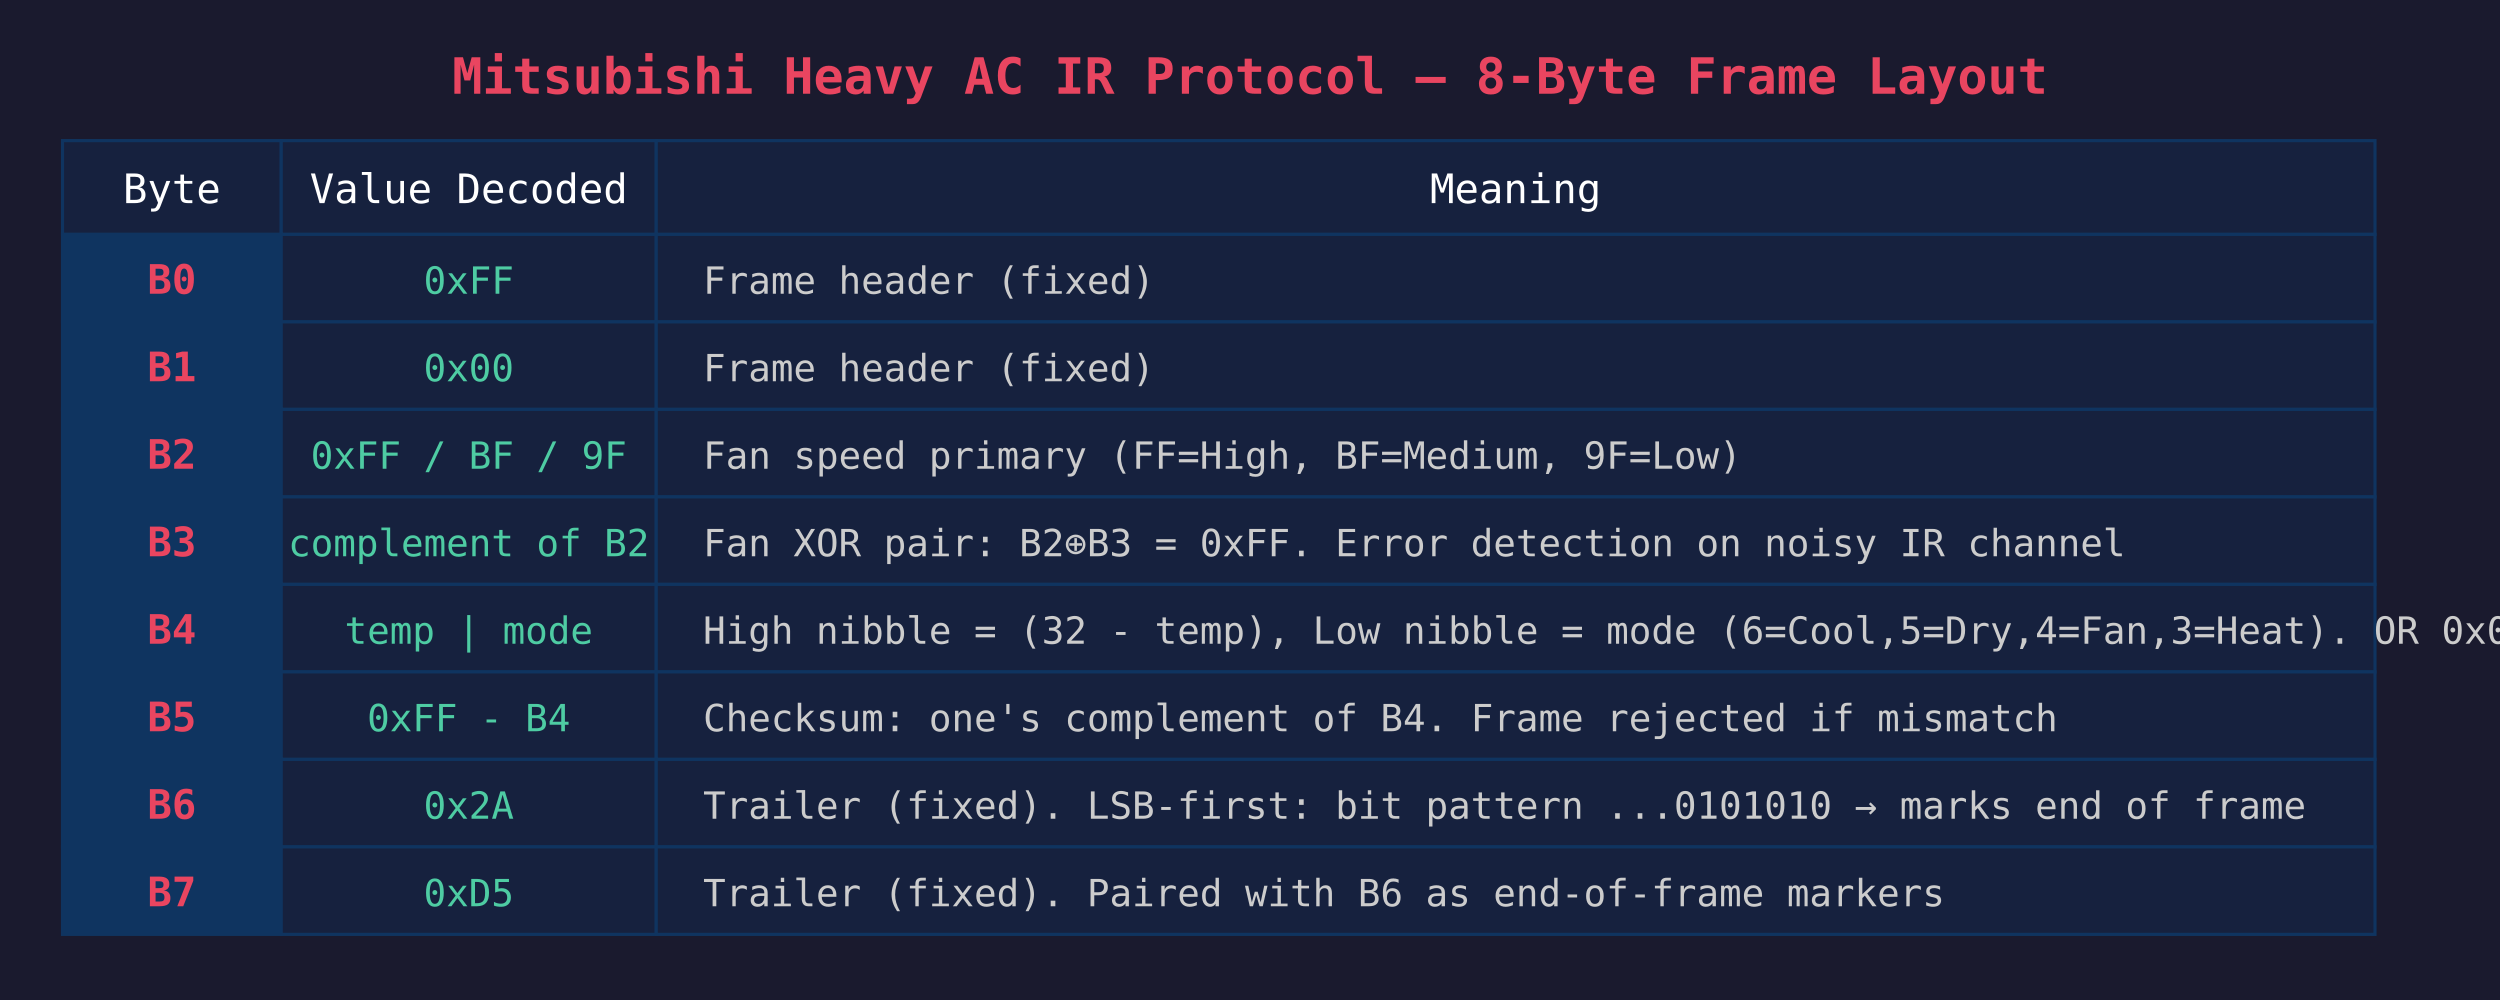
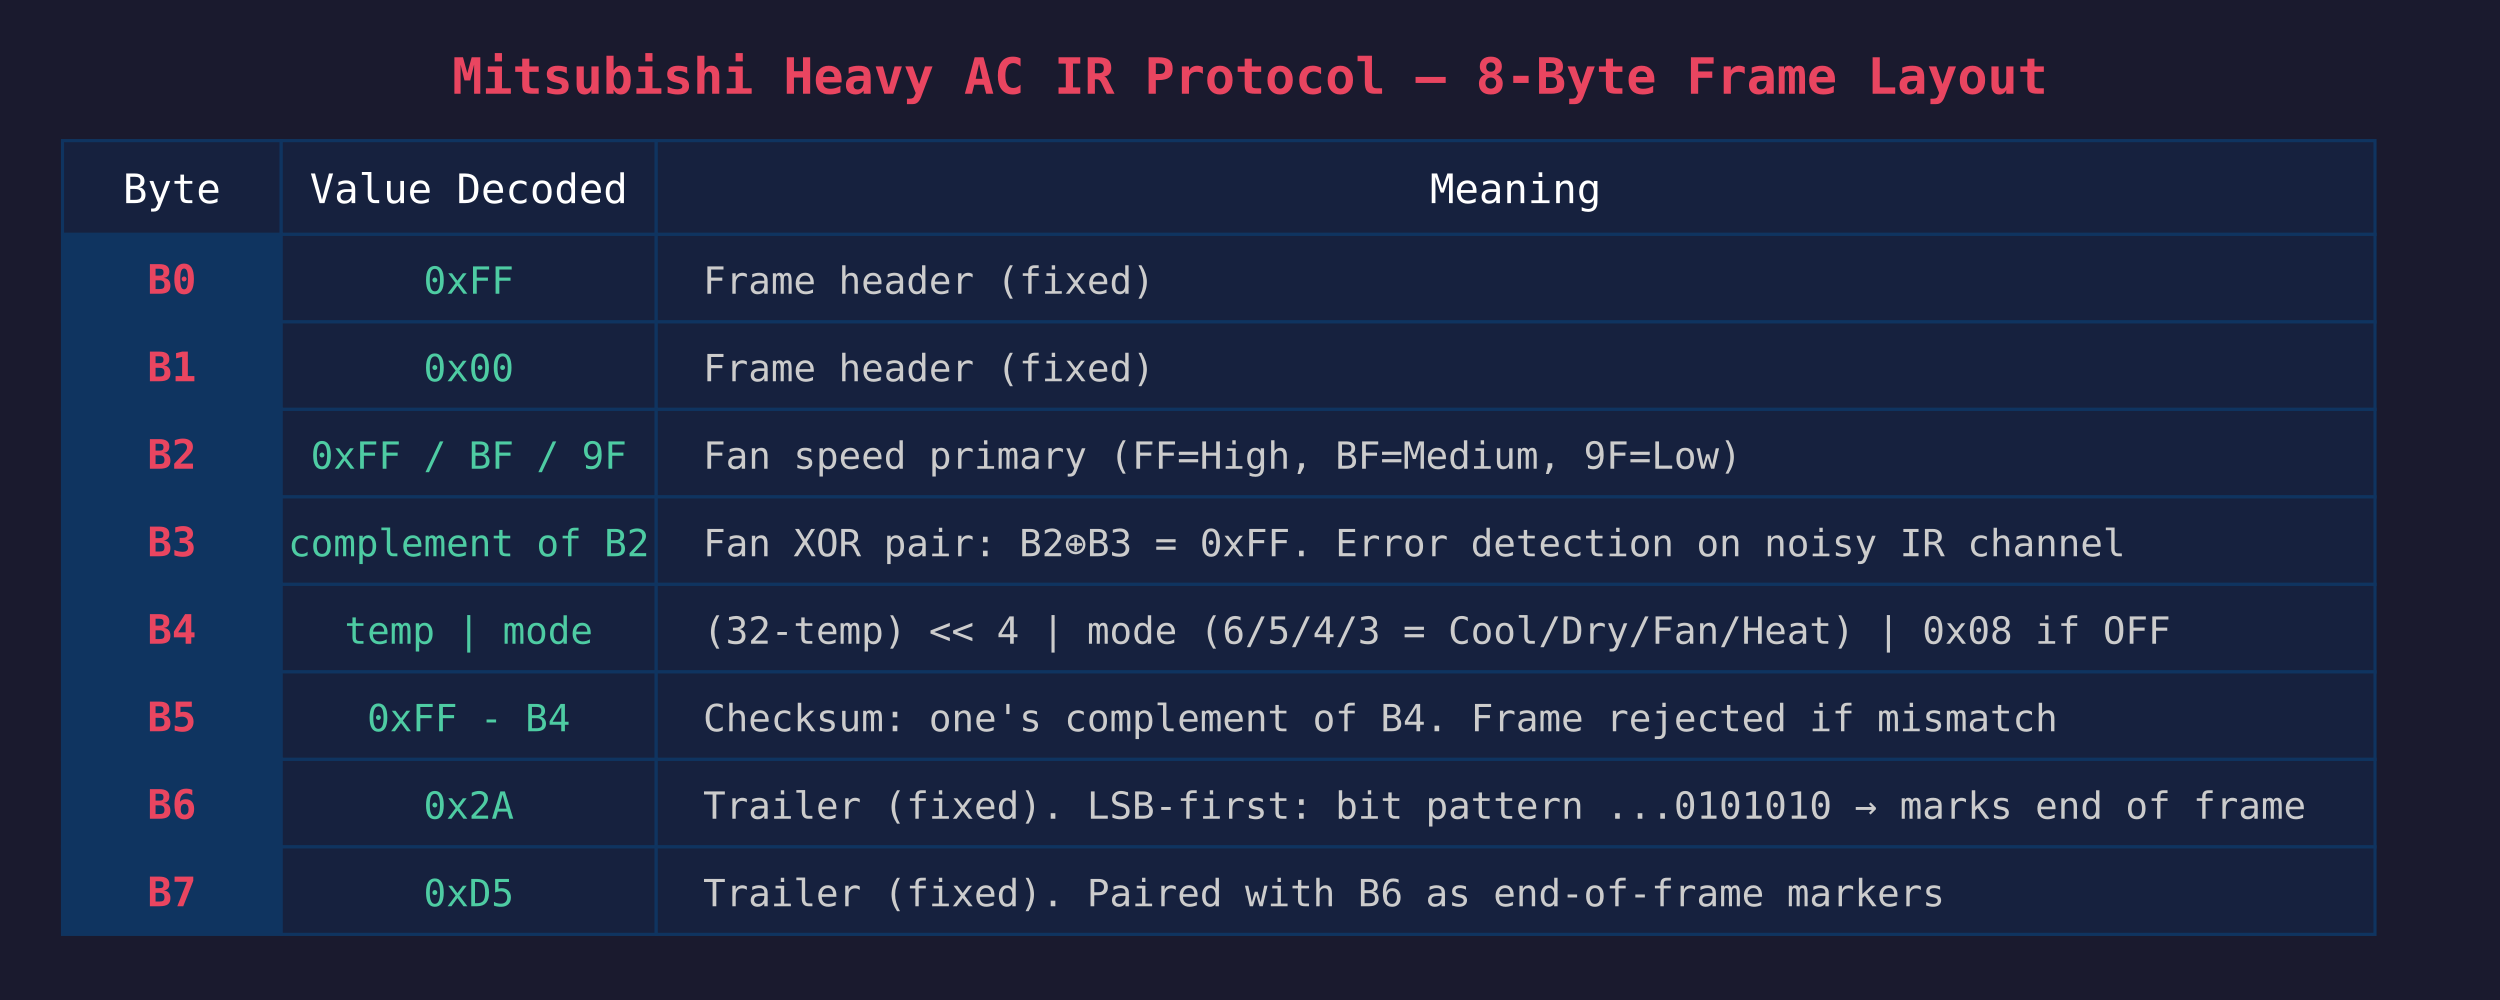
<svg xmlns="http://www.w3.org/2000/svg" viewBox="0 0 800 320" width="800" height="320">
  <rect width="800" height="320" fill="#1a1a2e" />
  <text x="400" y="30" text-anchor="middle" fill="#e94560" font-size="16" font-weight="bold" font-family="monospace">Mitsubishi Heavy AC IR Protocol — 8-Byte Frame Layout</text>
  <rect x="20" y="45" width="70" height="30" fill="#16213e" stroke="#0f3460" />
  <text x="55" y="65" text-anchor="middle" fill="#fff" font-size="13" font-family="monospace">Byte</text>
  <rect x="90" y="45" width="120" height="30" fill="#16213e" stroke="#0f3460" />
  <text x="150" y="65" text-anchor="middle" fill="#fff" font-size="13" font-family="monospace">Value Decoded</text>
  <rect x="210" y="45" width="550" height="30" fill="#16213e" stroke="#0f3460" />
  <text x="485" y="65" text-anchor="middle" fill="#fff" font-size="13" font-family="monospace">Meaning</text>
  <rect x="20" y="75" width="70" height="28" fill="#0f3460" stroke="#0f3460" />
  <text x="55" y="94" text-anchor="middle" fill="#e94560" font-size="13" font-family="monospace" font-weight="bold">B0</text>
  <rect x="90" y="75" width="120" height="28" fill="#16213e" stroke="#0f3460" />
  <text x="150" y="94" text-anchor="middle" fill="#4ecca3" font-size="12" font-family="monospace">0xFF</text>
  <rect x="210" y="75" width="550" height="28" fill="#16213e" stroke="#0f3460" />
  <text x="225" y="94" fill="#ccc" font-size="12" font-family="monospace">Frame header (fixed)</text>
  <rect x="20" y="103" width="70" height="28" fill="#0f3460" stroke="#0f3460" />
  <text x="55" y="122" text-anchor="middle" fill="#e94560" font-size="13" font-family="monospace" font-weight="bold">B1</text>
  <rect x="90" y="103" width="120" height="28" fill="#16213e" stroke="#0f3460" />
  <text x="150" y="122" text-anchor="middle" fill="#4ecca3" font-size="12" font-family="monospace">0x00</text>
  <rect x="210" y="103" width="550" height="28" fill="#16213e" stroke="#0f3460" />
  <text x="225" y="122" fill="#ccc" font-size="12" font-family="monospace">Frame header (fixed)</text>
  <rect x="20" y="131" width="70" height="28" fill="#0f3460" stroke="#0f3460" />
  <text x="55" y="150" text-anchor="middle" fill="#e94560" font-size="13" font-family="monospace" font-weight="bold">B2</text>
  <rect x="90" y="131" width="120" height="28" fill="#16213e" stroke="#0f3460" />
  <text x="150" y="150" text-anchor="middle" fill="#4ecca3" font-size="12" font-family="monospace">0xFF / BF / 9F</text>
  <rect x="210" y="131" width="550" height="28" fill="#16213e" stroke="#0f3460" />
  <text x="225" y="150" fill="#ccc" font-size="12" font-family="monospace">Fan speed primary (FF=High, BF=Medium, 9F=Low)</text>
  <rect x="20" y="159" width="70" height="28" fill="#0f3460" stroke="#0f3460" />
  <text x="55" y="178" text-anchor="middle" fill="#e94560" font-size="13" font-family="monospace" font-weight="bold">B3</text>
  <rect x="90" y="159" width="120" height="28" fill="#16213e" stroke="#0f3460" />
  <text x="150" y="178" text-anchor="middle" fill="#4ecca3" font-size="12" font-family="monospace">complement of B2</text>
  <rect x="210" y="159" width="550" height="28" fill="#16213e" stroke="#0f3460" />
  <text x="225" y="178" fill="#ccc" font-size="12" font-family="monospace">Fan XOR pair: B2⊕B3 = 0xFF. Error detection on noisy IR channel</text>
  <rect x="20" y="187" width="70" height="28" fill="#0f3460" stroke="#0f3460" />
  <text x="55" y="206" text-anchor="middle" fill="#e94560" font-size="13" font-family="monospace" font-weight="bold">B4</text>
  <rect x="90" y="187" width="120" height="28" fill="#16213e" stroke="#0f3460" />
  <text x="150" y="206" text-anchor="middle" fill="#4ecca3" font-size="12" font-family="monospace">temp | mode</text>
  <rect x="210" y="187" width="550" height="28" fill="#16213e" stroke="#0f3460" />
-   <text x="225" y="206" fill="#ccc" font-size="12" font-family="monospace">High nibble = (32 - temp), Low nibble = mode (6=Cool,5=Dry,4=Fan,3=Heat). OR 0x08 = OFF</text>
+   <text x="225" y="206" fill="#ccc" font-size="12" font-family="monospace">(32-temp) &lt;&lt; 4 | mode (6/5/4/3 = Cool/Dry/Fan/Heat) | 0x08 if OFF</text>
  <rect x="20" y="215" width="70" height="28" fill="#0f3460" stroke="#0f3460" />
  <text x="55" y="234" text-anchor="middle" fill="#e94560" font-size="13" font-family="monospace" font-weight="bold">B5</text>
  <rect x="90" y="215" width="120" height="28" fill="#16213e" stroke="#0f3460" />
  <text x="150" y="234" text-anchor="middle" fill="#4ecca3" font-size="12" font-family="monospace">0xFF - B4</text>
  <rect x="210" y="215" width="550" height="28" fill="#16213e" stroke="#0f3460" />
  <text x="225" y="234" fill="#ccc" font-size="12" font-family="monospace">Checksum: one's complement of B4. Frame rejected if mismatch</text>
  <rect x="20" y="243" width="70" height="28" fill="#0f3460" stroke="#0f3460" />
  <text x="55" y="262" text-anchor="middle" fill="#e94560" font-size="13" font-family="monospace" font-weight="bold">B6</text>
  <rect x="90" y="243" width="120" height="28" fill="#16213e" stroke="#0f3460" />
  <text x="150" y="262" text-anchor="middle" fill="#4ecca3" font-size="12" font-family="monospace">0x2A</text>
  <rect x="210" y="243" width="550" height="28" fill="#16213e" stroke="#0f3460" />
  <text x="225" y="262" fill="#ccc" font-size="12" font-family="monospace">Trailer (fixed). LSB-first: bit pattern ...0101010 → marks end of frame</text>
  <rect x="20" y="271" width="70" height="28" fill="#0f3460" stroke="#0f3460" />
  <text x="55" y="290" text-anchor="middle" fill="#e94560" font-size="13" font-family="monospace" font-weight="bold">B7</text>
  <rect x="90" y="271" width="120" height="28" fill="#16213e" stroke="#0f3460" />
  <text x="150" y="290" text-anchor="middle" fill="#4ecca3" font-size="12" font-family="monospace">0xD5</text>
  <rect x="210" y="271" width="550" height="28" fill="#16213e" stroke="#0f3460" />
  <text x="225" y="290" fill="#ccc" font-size="12" font-family="monospace">Trailer (fixed). Paired with B6 as end-of-frame markers</text>
</svg>
